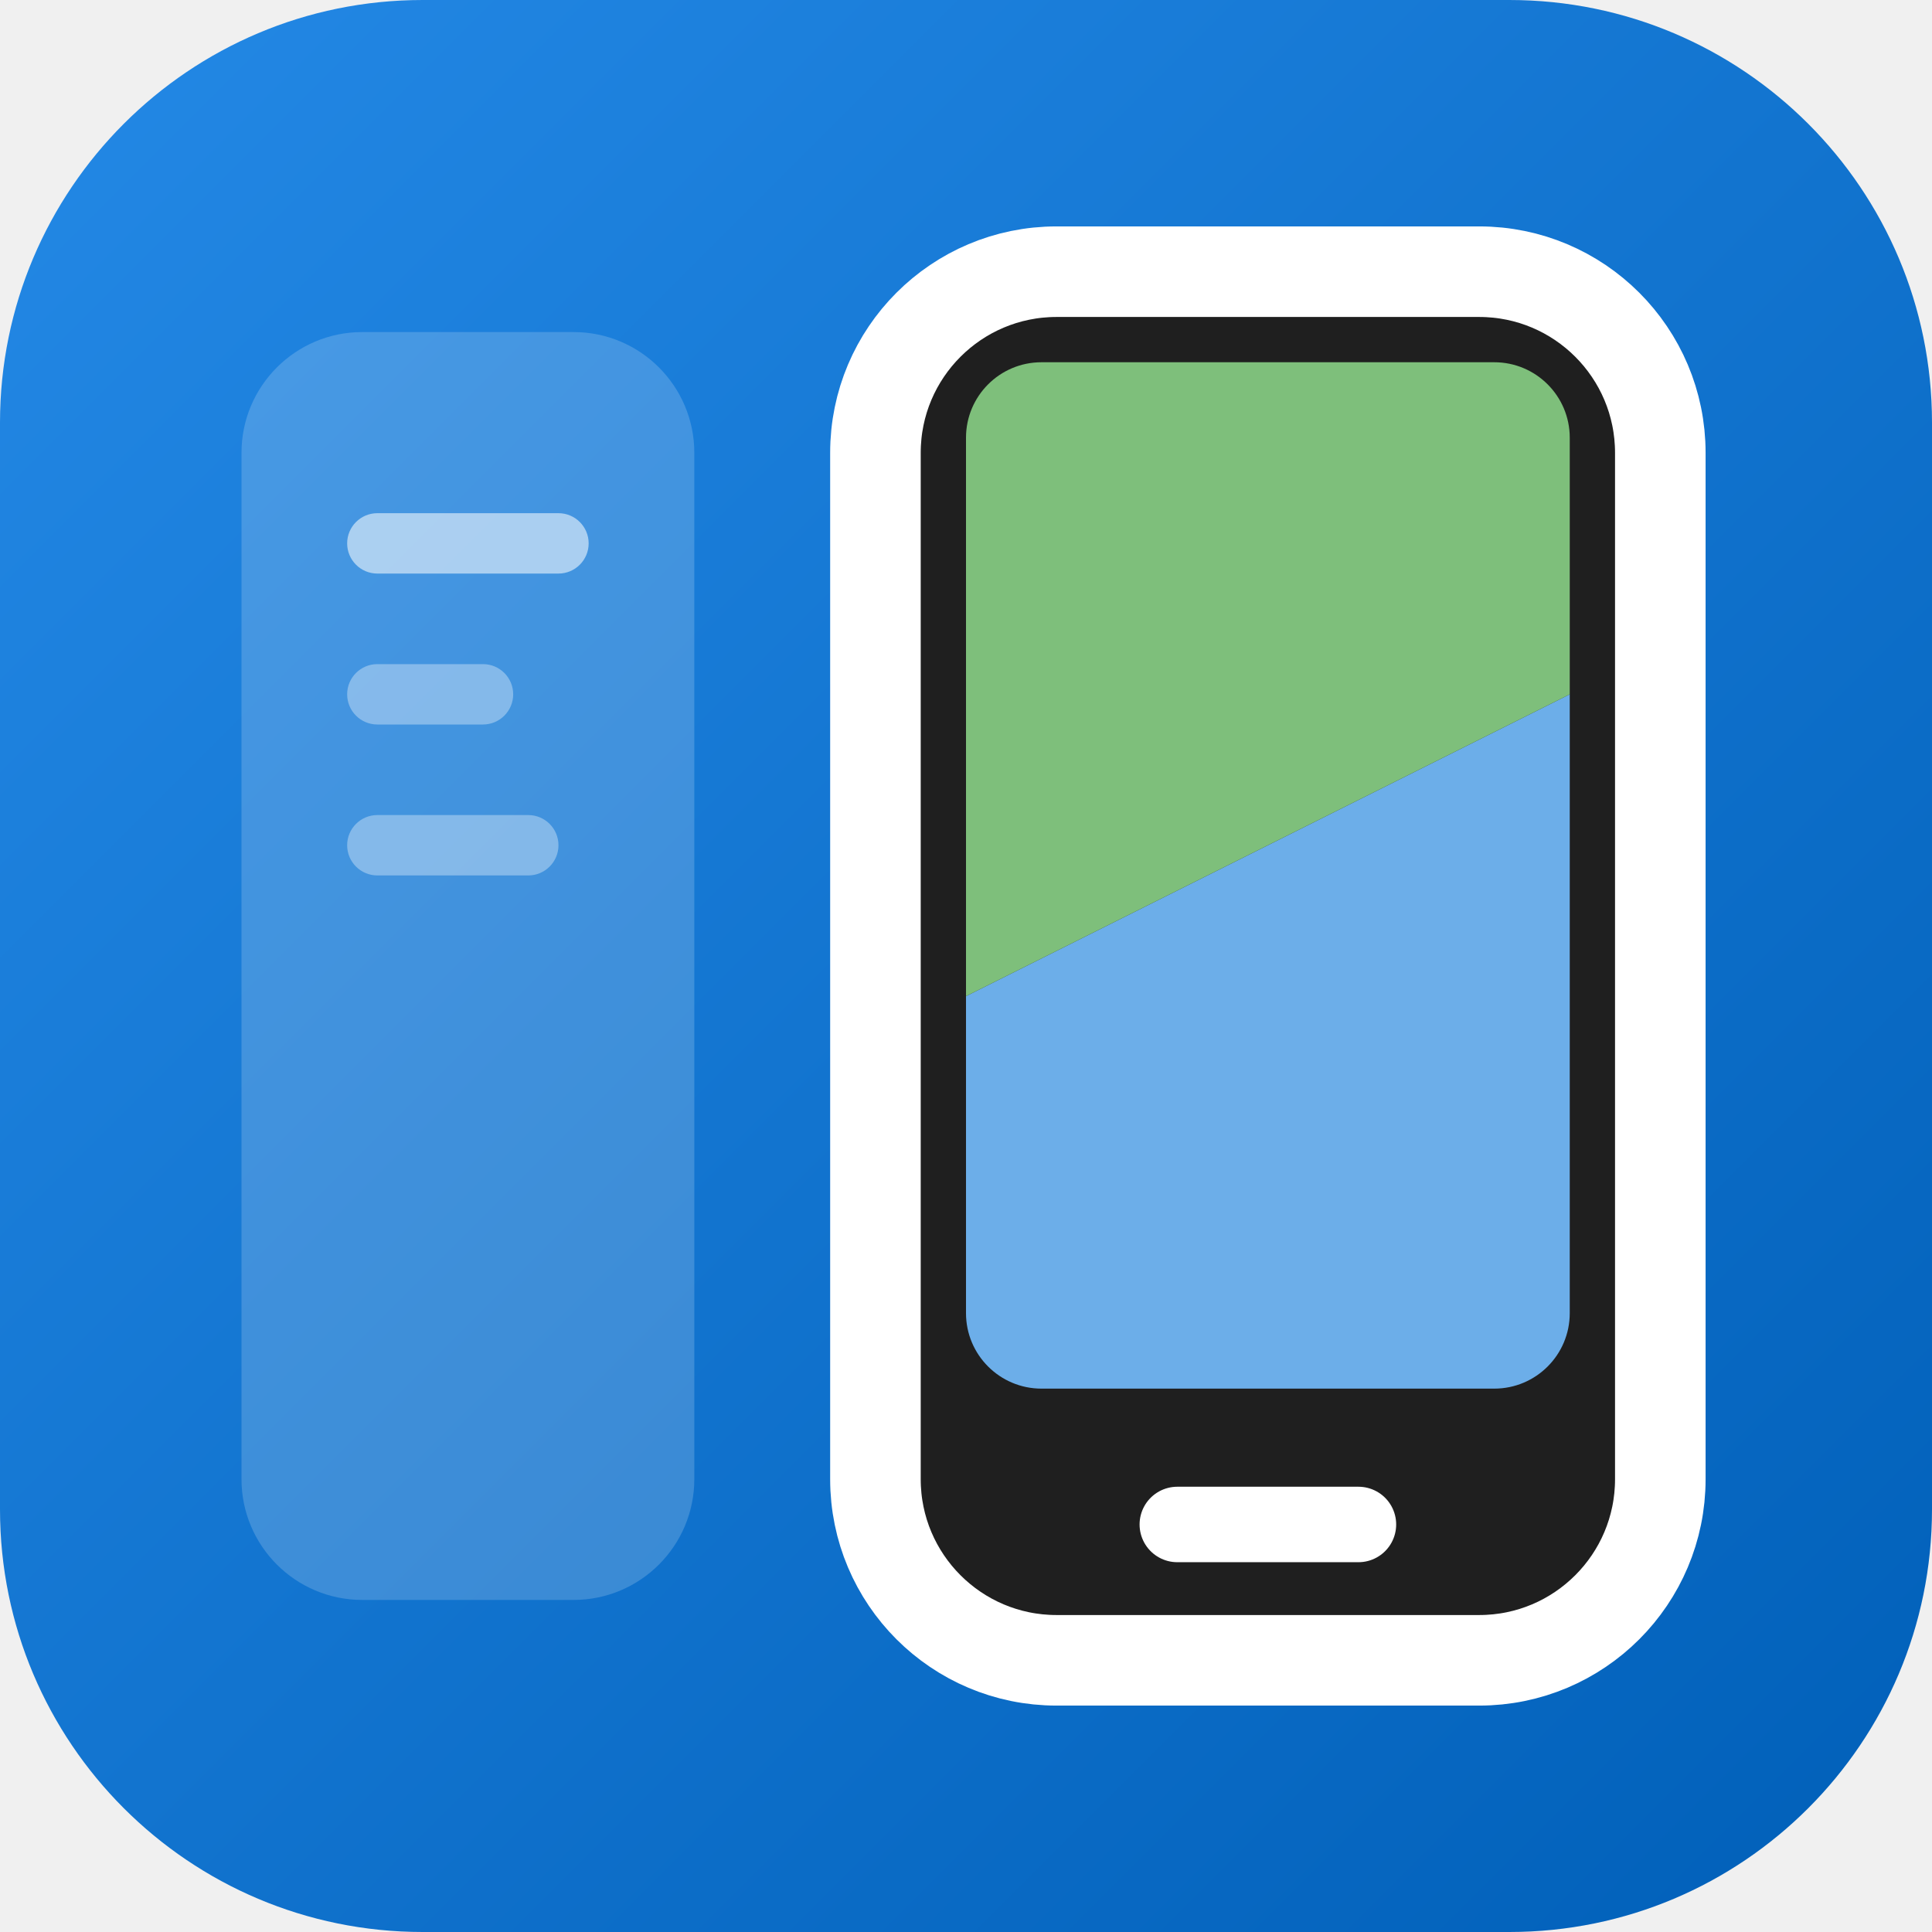
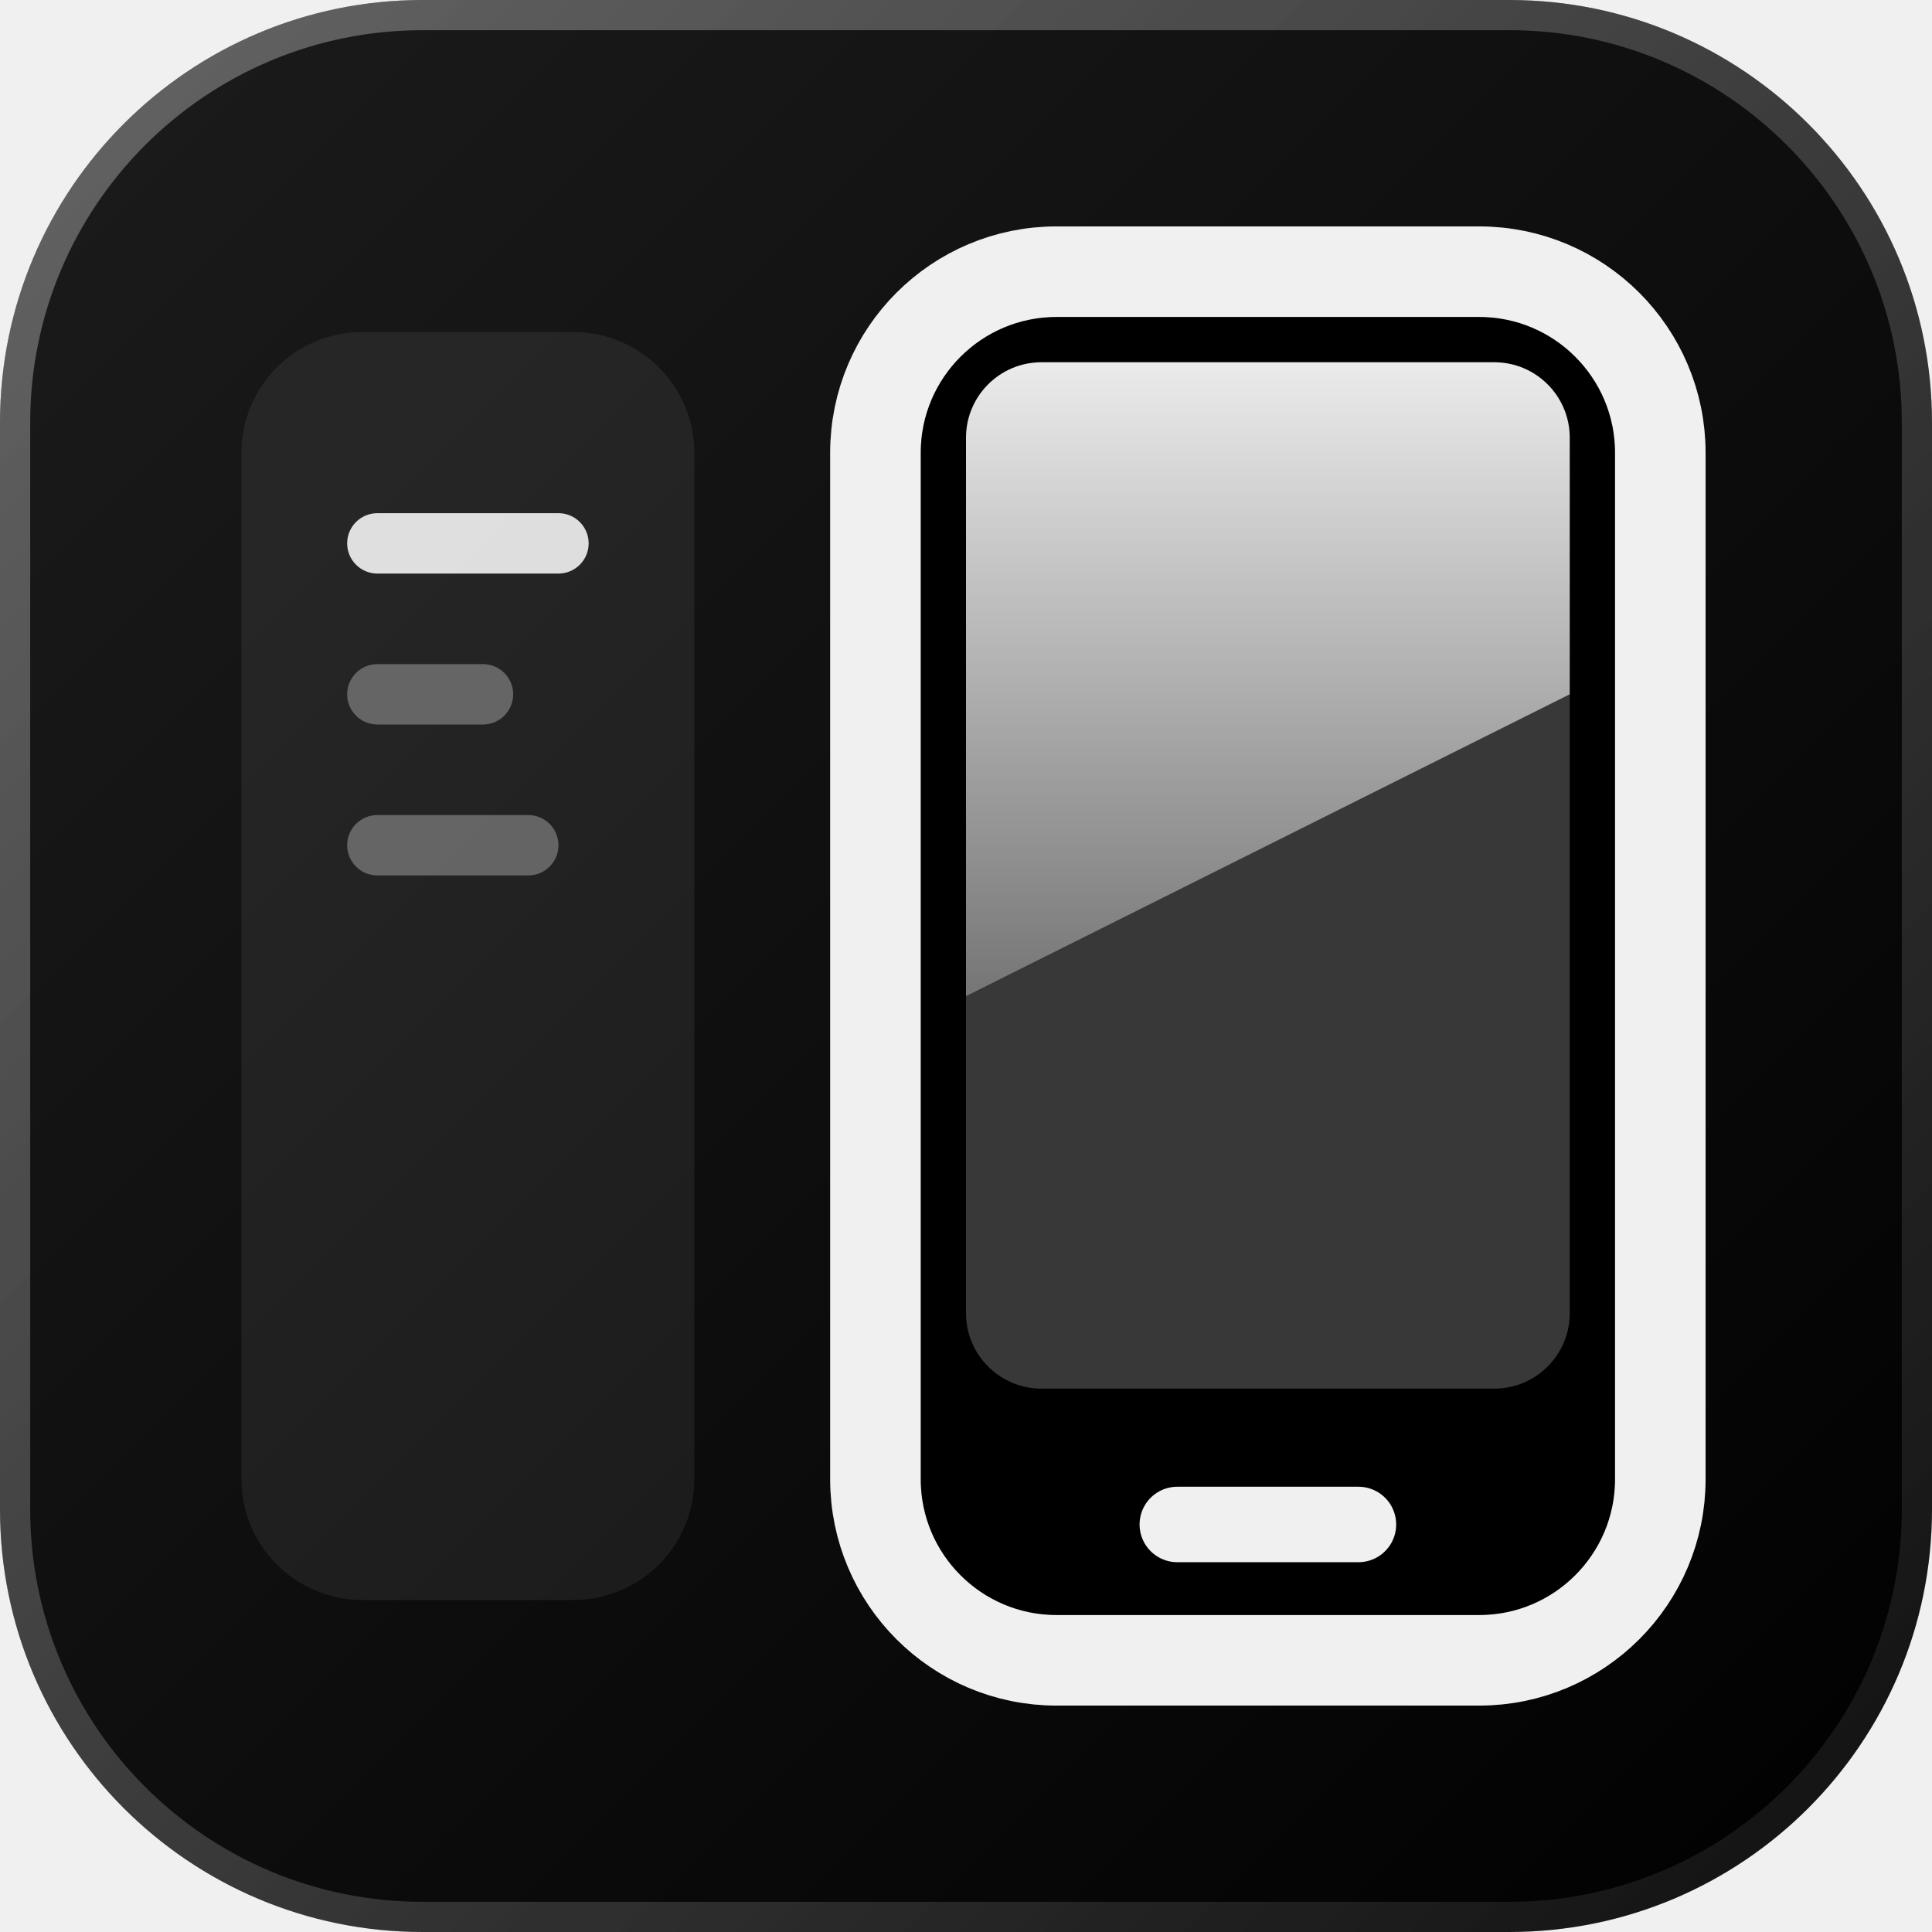
<svg xmlns="http://www.w3.org/2000/svg" width="128" height="128" viewBox="0 0 128 128">
  <defs>
    <linearGradient id="tile" x1="0" y1="0" x2="1" y2="1">
-       <stop offset="0" stop-color="#2489e6" />
-       <stop offset="1" stop-color="#005fb8" />
+       <stop offset="0" stop-color="#1c1c1c" />
+       <stop offset="1" stop-color="#000000" />
+     </linearGradient>
+     <linearGradient id="rim" x1="0" y1="0" x2="1" y2="1">
+       <stop offset="0" stop-color="#ffffff" stop-opacity="0.32" />
+       <stop offset="1" stop-color="#ffffff" stop-opacity="0.06" />
+     </linearGradient>
+     <linearGradient id="screen" x1="0" y1="0" x2="0" y2="1">
+       <stop offset="0" stop-color="#ffffff" />
+       <stop offset="1" stop-color="#ffffff" stop-opacity="0.5" />
    </linearGradient>
  </defs>
  <rect width="128" height="128" rx="28" fill="url(#tile)" />
-   <rect x="16" y="22" width="30" height="84" rx="8" fill="#ffffff" fill-opacity="0.18" />
-   <rect x="23" y="34" width="16" height="4" rx="2" fill="#ffffff" fill-opacity="0.55" />
-   <rect x="23" y="44" width="11" height="4" rx="2" fill="#ffffff" fill-opacity="0.35" />
-   <rect x="23" y="54" width="14" height="4" rx="2" fill="#ffffff" fill-opacity="0.35" />
-   <rect x="58" y="18" width="52" height="92" rx="12" fill="#1f1f1f" stroke="#ffffff" stroke-width="6" />
-   <path d="M64 66 L104 46 V87 a5 5 0 0 1 -5 5 H69 a5 5 0 0 1 -5 -5 Z" fill="#75beff" fill-opacity="0.9" />
-   <path d="M64 29 a5 5 0 0 1 5 -5 H99 a5 5 0 0 1 5 5 V46 L64 66 Z" fill="#89d185" fill-opacity="0.9" />
-   <path d="M78 101 h12" stroke="#ffffff" stroke-width="5" stroke-linecap="round" />
+   <rect x="1" y="1" width="126" height="126" rx="27" fill="none" stroke="url(#rim)" stroke-width="2" />
+   <rect x="16" y="22" width="30" height="84" rx="8" fill="#ffffff" fill-opacity="0.07" />
+   <rect x="23" y="34" width="16" height="4" rx="2" fill="#ffffff" fill-opacity="0.85" />
+   <rect x="23" y="44" width="11" height="4" rx="2" fill="#ffffff" fill-opacity="0.3" />
+   <rect x="23" y="54" width="14" height="4" rx="2" fill="#ffffff" fill-opacity="0.3" />
+   <rect x="58" y="18" width="52" height="92" rx="12" fill="#000000" stroke="#f0f0f0" stroke-width="6" />
+   <path d="M64 29 a5 5 0 0 1 5 -5 H99 a5 5 0 0 1 5 5 V46 L64 66 Z" fill="url(#screen)" fill-opacity="0.92" />
+   <path d="M64 66 L104 46 V87 a5 5 0 0 1 -5 5 H69 a5 5 0 0 1 -5 -5 Z" fill="#ffffff" fill-opacity="0.22" />
+   <path d="M78 101 h12" stroke="#f0f0f0" stroke-width="5" stroke-linecap="round" />
</svg>
